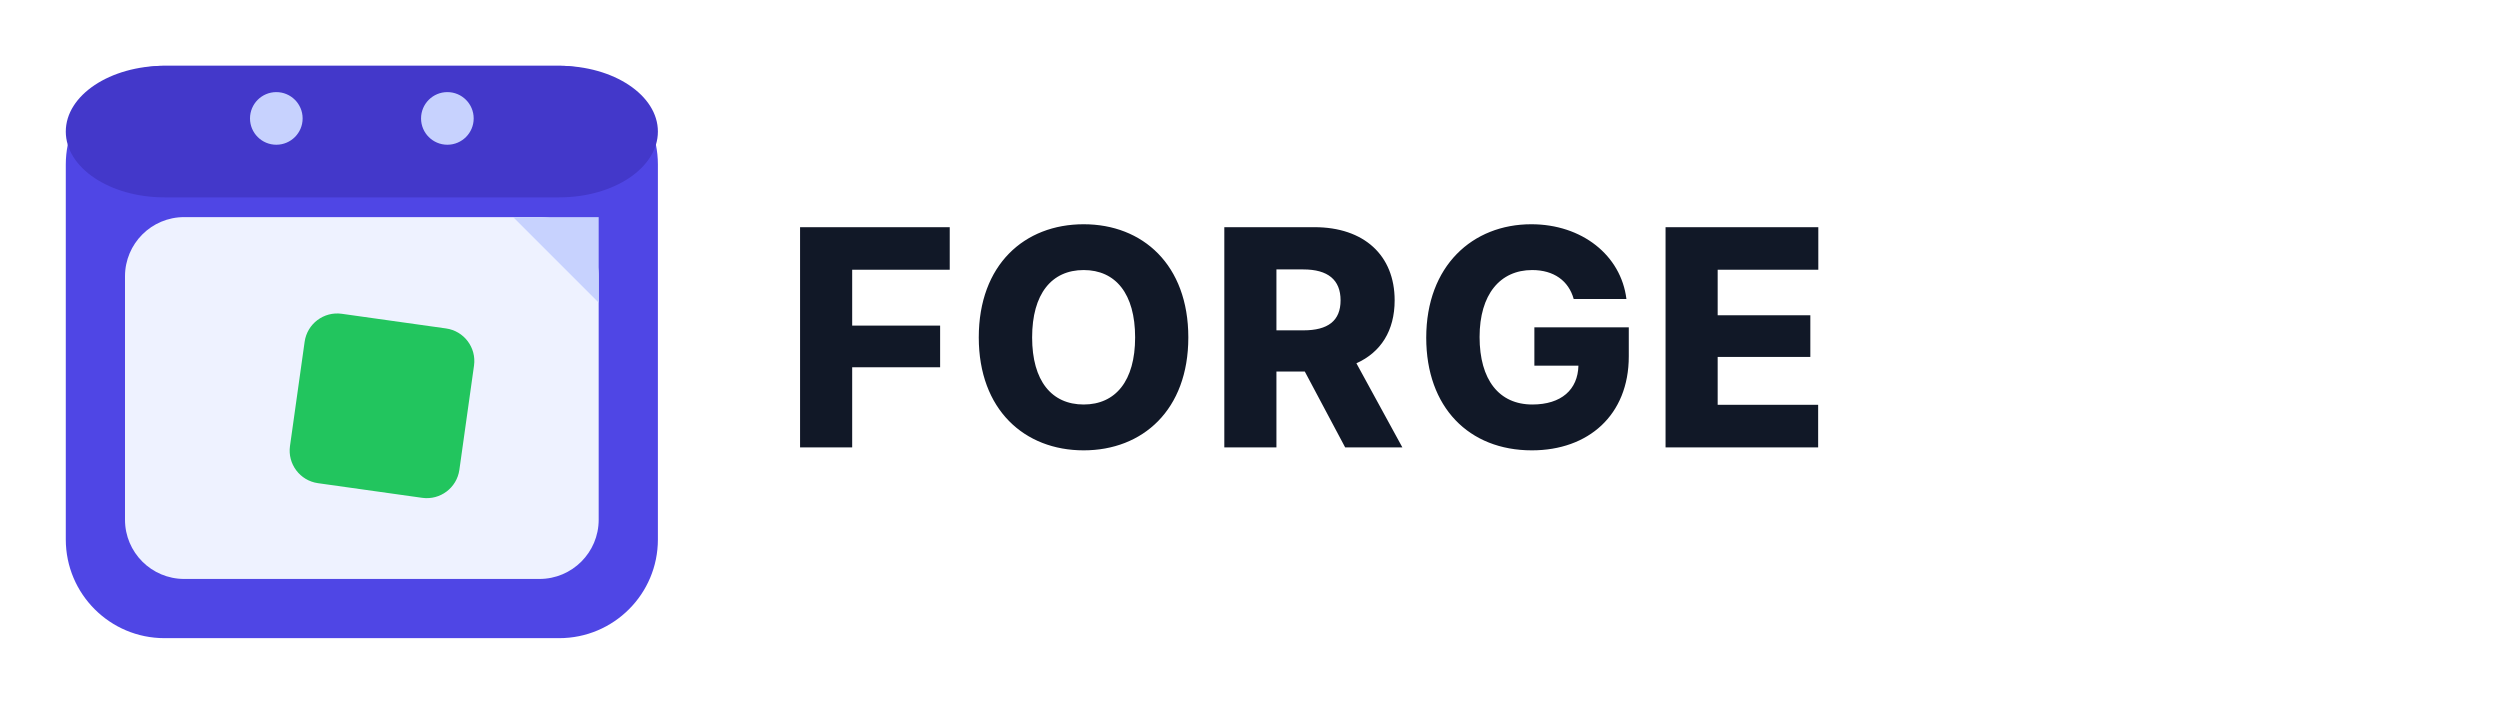
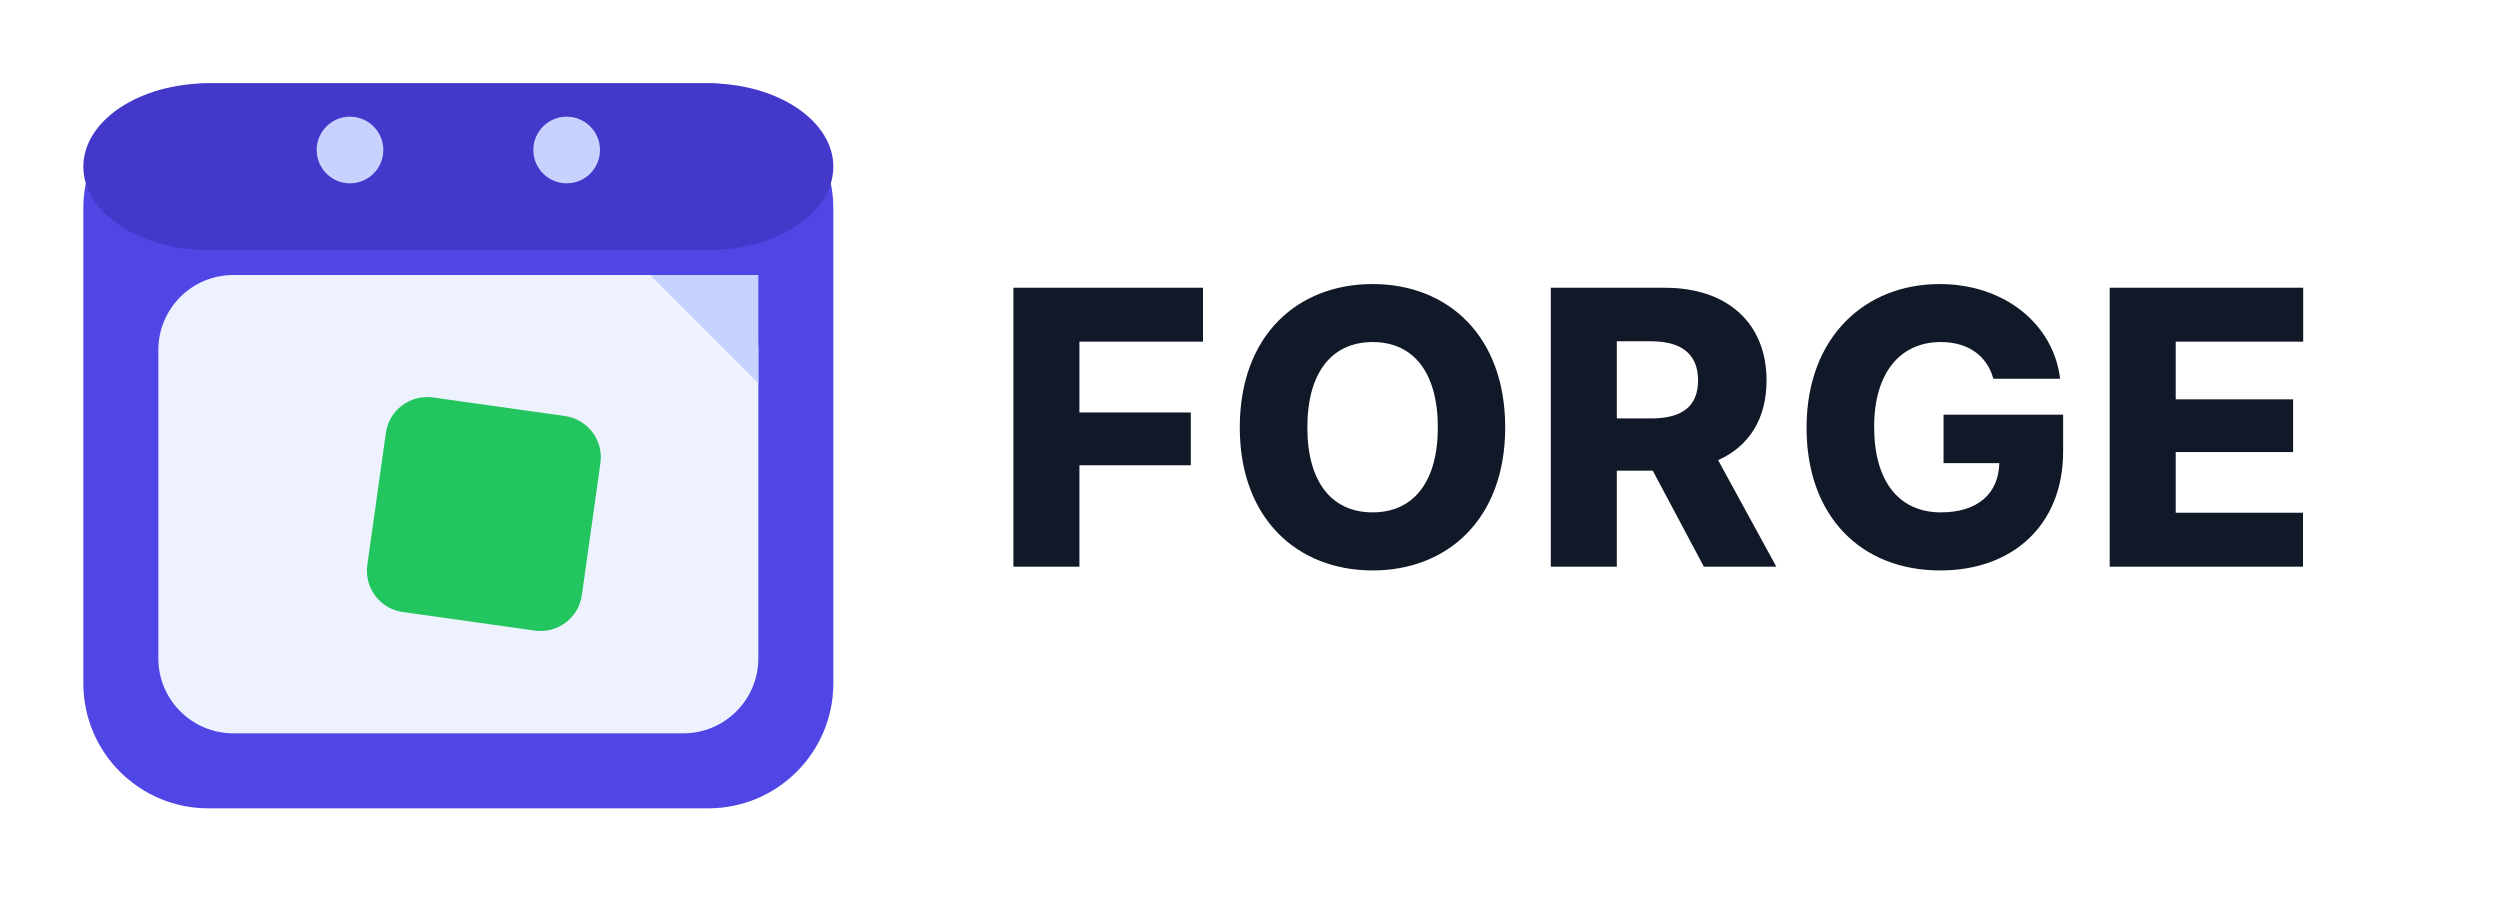
- <svg xmlns="http://www.w3.org/2000/svg" width="760" height="220" viewBox="0 0 760 220" fill="none">
+ <svg xmlns="http://www.w3.org/2000/svg" width="600" height="220" viewBox="0 0 600 220" fill="none">
  <rect x="20" y="20" width="180" height="174" rx="30" fill="#4F46E5" />
  <rect x="20" y="20" width="180" height="40" rx="30" fill="#4338CA" />
  <circle cx="84" cy="36" r="8" fill="#C7D2FE" />
  <circle cx="136" cy="36" r="8" fill="#C7D2FE" />
  <rect x="38" y="66" width="144" height="110" rx="18" fill="#EEF2FF" />
  <path d="M156 66H182V92L156 66Z" fill="#C7D2FE" />
  <rect x="94" y="94" width="52" height="52" rx="10" transform="rotate(8 94 94)" fill="#22C55E" />
  <text x="238" y="136" fill="#111827" font-family="Inter, -apple-system, Segoe UI, Roboto, Arial, sans-serif" font-size="92" font-weight="800" letter-spacing="2">FORGE</text>
</svg>
